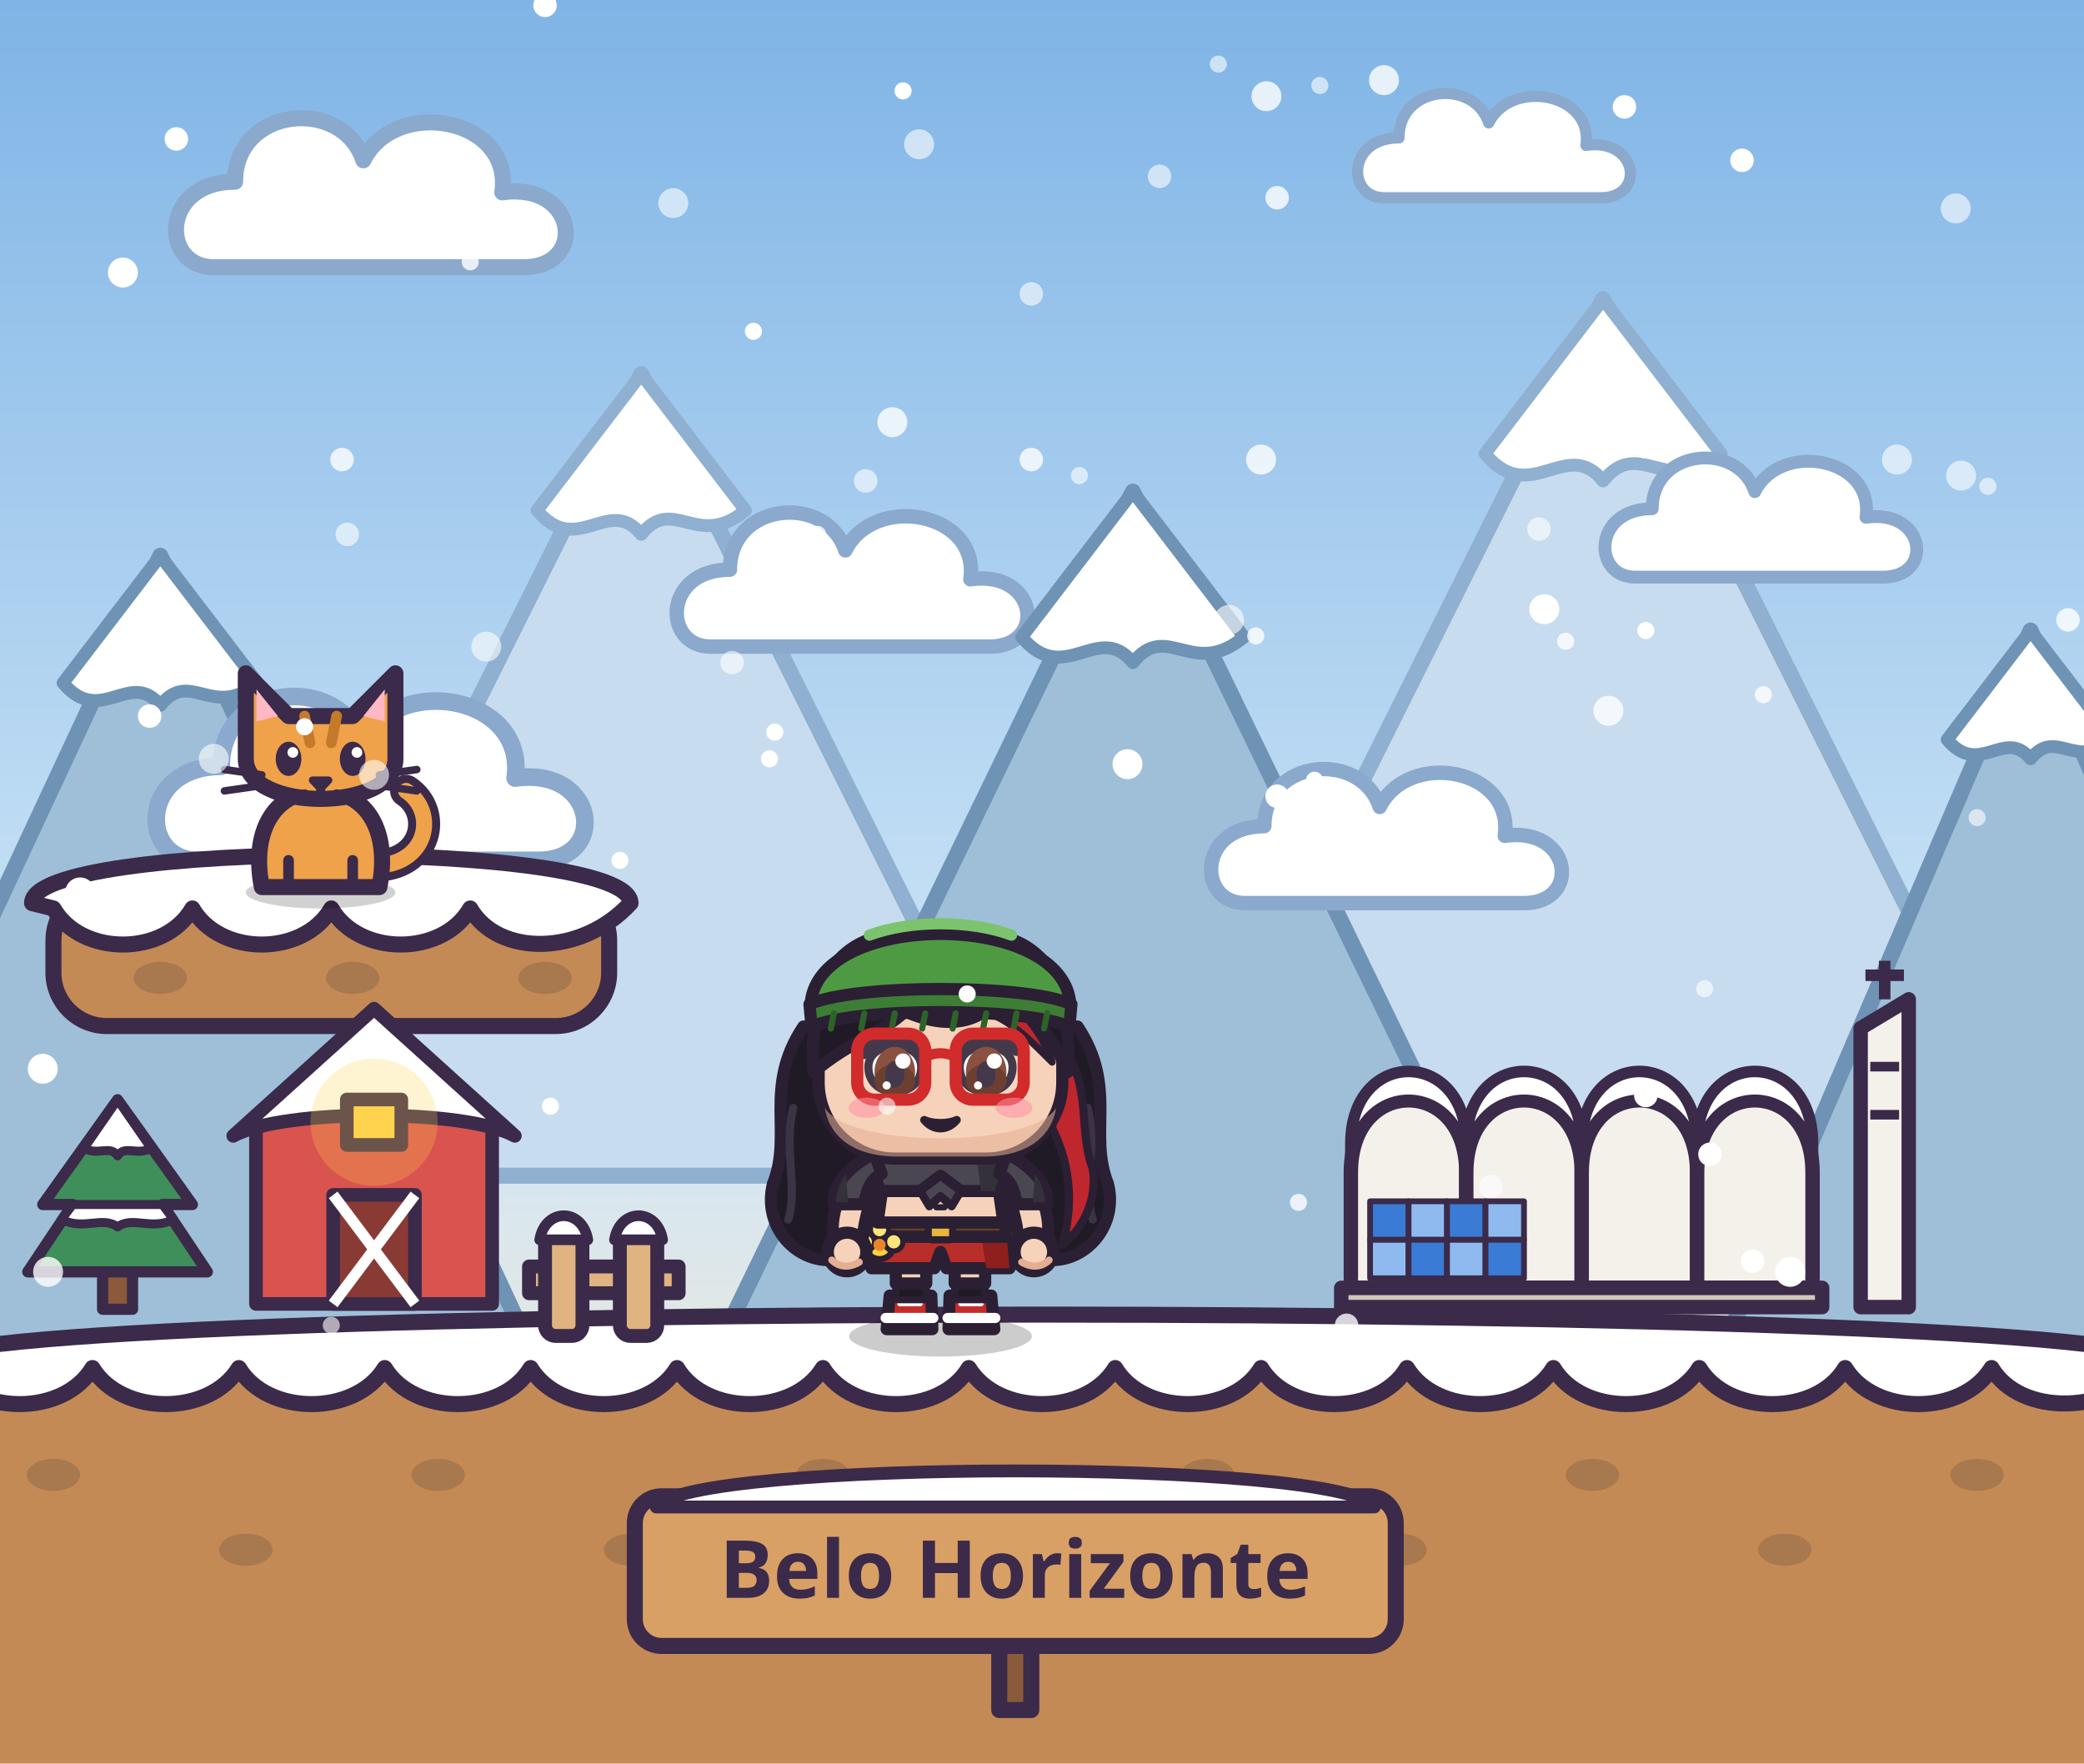
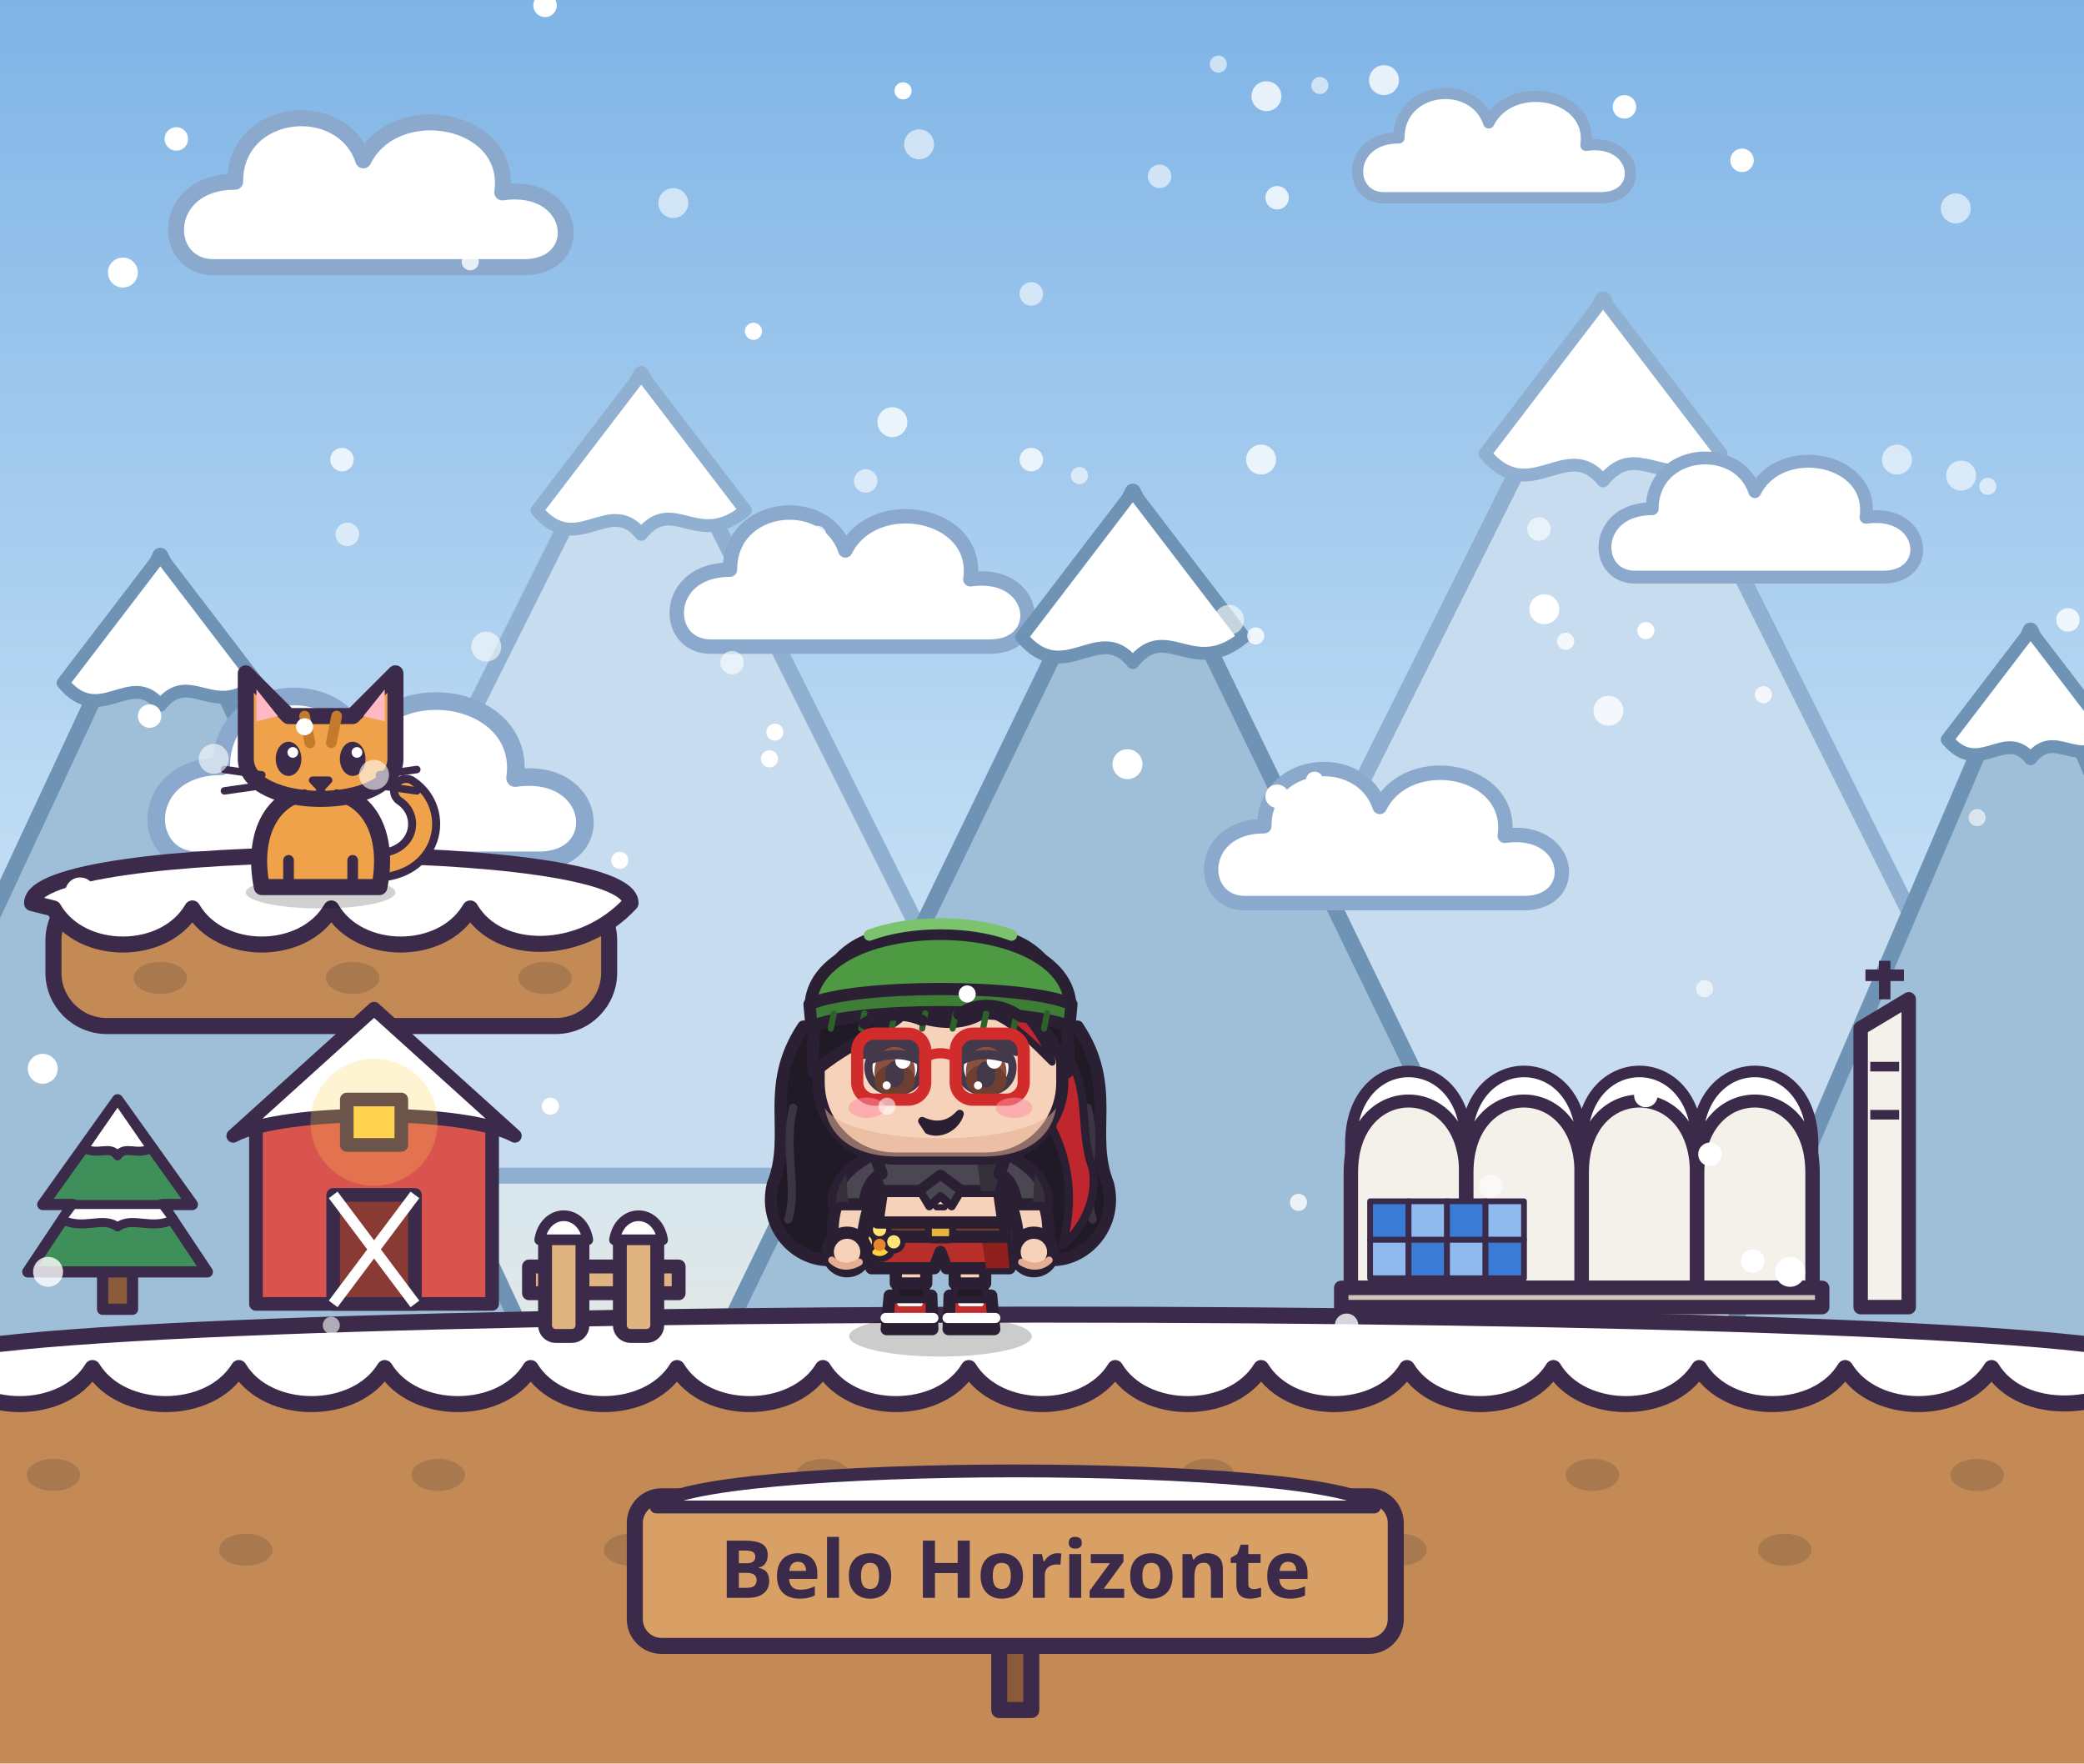
<svg xmlns="http://www.w3.org/2000/svg" viewBox="0 0 390 330" width="100%" height="100%" preserveAspectRatio="xMidYMax slice">
  <defs>
    <linearGradient id="ceu" x1="0" y1="0" x2="0" y2="1">
      <stop offset="0" stop-color="#7fb4e6" />
      <stop offset=".6" stop-color="#cfe6f7" />
      <stop offset="1" stop-color="#ffe9c9" />
    </linearGradient>
  </defs>
  <rect width="390" height="330" fill="url(#ceu)" />
  <path d="M45.0 220 L120 70 L195.0 220 Z" fill="#c8dcef" stroke="#8fb0d0" stroke-width="3" stroke-linejoin="round" />
  <path d="M100.5 95.5 L120 70 L139.5 95.5 C130.5 103.0 126.0 92.5 120 100.0 C114.0 92.5 108.0 104.5 100.5 95.5 Z" fill="#fff" stroke="#8fb0d0" stroke-width="2.4" stroke-linejoin="round" />
  <path d="M215.0 226 L300 56 L385.0 226 Z" fill="#c8dcef" stroke="#8fb0d0" stroke-width="3" stroke-linejoin="round" />
  <path d="M277.9 84.9 L300 56 L322.1 84.9 C311.9 93.4 306.8 81.5 300 90.0 C293.2 81.5 286.4 95.1 277.9 84.9 Z" fill="#fff" stroke="#8fb0d0" stroke-width="2.4" stroke-linejoin="round" />
  <path transform="translate(160 112) scale(0.9)" d="M-30 10 C-40 10 -40 -6 -26 -6 C-26 -20 -6 -22 -2 -10 C4 -22 26 -18 24 -4 C38 -6 40 10 28 10 Z" fill="#fff" stroke="#8aa9cc" stroke-width="3" stroke-linejoin="round" />
  <path transform="translate(330 100) scale(0.8)" d="M-30 10 C-40 10 -40 -6 -26 -6 C-26 -20 -6 -22 -2 -10 C4 -22 26 -18 24 -4 C38 -6 40 10 28 10 Z" fill="#fff" stroke="#8aa9cc" stroke-width="3" stroke-linejoin="round" />
  <path d="M-40.0 254 L30 104 L100.0 254 Z" fill="#9fbfd8" stroke="#6f93b4" stroke-width="3" stroke-linejoin="round" />
  <path d="M11.8 127.8 L30 104 L48.2 127.8 C39.8 134.8 35.6 125.0 30 132.0 C24.4 125.0 18.8 136.2 11.8 127.8 Z" fill="#fff" stroke="#6f93b4" stroke-width="2.4" stroke-linejoin="round" />
  <path d="M132.0 257 L212 92 L292.0 257 Z" fill="#9fbfd8" stroke="#6f93b4" stroke-width="3" stroke-linejoin="round" />
  <path d="M191.2 119.2 L212 92 L232.8 119.2 C223.2 127.2 218.4 116.0 212 124.0 C205.6 116.0 199.2 128.8 191.2 119.2 Z" fill="#fff" stroke="#6f93b4" stroke-width="2.4" stroke-linejoin="round" />
  <path d="M320.0 258 L380 118 L440.0 258 Z" fill="#9fbfd8" stroke="#6f93b4" stroke-width="3" stroke-linejoin="round" />
  <path d="M364.4 138.4 L380 118 L395.6 138.4 C388.4 144.4 384.8 136.0 380 142.0 C375.2 136.0 370.4 145.6 364.4 138.4 Z" fill="#fff" stroke="#6f93b4" stroke-width="2.4" stroke-linejoin="round" />
  <path transform="translate(70 150) scale(1.1)" d="M-30 10 C-40 10 -40 -6 -26 -6 C-26 -20 -6 -22 -2 -10 C4 -22 26 -18 24 -4 C38 -6 40 10 28 10 Z" fill="#fff" stroke="#8aa9cc" stroke-width="3" stroke-linejoin="round" />
  <path transform="translate(260 160) scale(0.9)" d="M-30 10 C-40 10 -40 -6 -26 -6 C-26 -20 -6 -22 -2 -10 C4 -22 26 -18 24 -4 C38 -6 40 10 28 10 Z" fill="#fff" stroke="#8aa9cc" stroke-width="3" stroke-linejoin="round" />
  <path transform="translate(70 40) scale(1)" d="M-30 10 C-40 10 -40 -6 -26 -6 C-26 -20 -6 -22 -2 -10 C4 -22 26 -18 24 -4 C38 -6 40 10 28 10 Z" fill="#fff" stroke="#8aa9cc" stroke-width="3" stroke-linejoin="round" />
  <path transform="translate(280 30) scale(0.7)" d="M-30 10 C-40 10 -40 -6 -26 -6 C-26 -20 -6 -22 -2 -10 C4 -22 26 -18 24 -4 C38 -6 40 10 28 10 Z" fill="#fff" stroke="#8aa9cc" stroke-width="3" stroke-linejoin="round" />
  <rect x="-10" y="252" width="410" height="90" rx="10" fill="#c48a55" stroke="#3b2a4a" stroke-width="3" />
  <ellipse cx="10" cy="276" rx="5" ry="3" fill="#a8784e" stroke="none" />
  <ellipse cx="46" cy="290" rx="5" ry="3" fill="#a8784e" stroke="none" />
  <ellipse cx="82" cy="276" rx="5" ry="3" fill="#a8784e" stroke="none" />
  <ellipse cx="118" cy="290" rx="5" ry="3" fill="#a8784e" stroke="none" />
  <ellipse cx="154" cy="276" rx="5" ry="3" fill="#a8784e" stroke="none" />
  <ellipse cx="190" cy="290" rx="5" ry="3" fill="#a8784e" stroke="none" />
  <ellipse cx="226" cy="276" rx="5" ry="3" fill="#a8784e" stroke="none" />
  <ellipse cx="262" cy="290" rx="5" ry="3" fill="#a8784e" stroke="none" />
  <ellipse cx="298" cy="276" rx="5" ry="3" fill="#a8784e" stroke="none" />
  <ellipse cx="334" cy="290" rx="5" ry="3" fill="#a8784e" stroke="none" />
  <ellipse cx="370" cy="276" rx="5" ry="3" fill="#a8784e" stroke="none" />
  <path d="M-14 255 C-14 243 404 243 404 255 C394.5 265 378.1 265 372.7 256 C367.2 265 350.8 265 345.3 256 C339.9 265 323.5 265 318.0 256 C312.5 265 296.1 265 290.7 256 C285.2 265 268.8 265 263.3 256 C257.9 265 241.5 265 236.0 256 C230.5 265 214.1 265 208.7 256 C203.2 265 186.8 265 181.3 256 C175.9 265 159.5 265 154.0 256 C148.5 265 132.1 265 126.7 256 C121.2 265 104.8 265 99.3 256 C93.9 265 77.5 265 72.0 256 C66.5 265 50.1 265 44.7 256 C39.2 265 22.8 265 17.3 256 C11.9 265 -4.5 265 -10.0 256 Z" fill="#fff" stroke="#3b2a4a" stroke-width="3" stroke-linejoin="round" />
  <rect x="10" y="166" width="104" height="26" rx="10" fill="#c48a55" stroke="#3b2a4a" stroke-width="3" />
  <ellipse cx="30" cy="183" rx="5" ry="3" fill="#a8784e" stroke="none" />
  <ellipse cx="66" cy="183" rx="5" ry="3" fill="#a8784e" stroke="none" />
  <ellipse cx="102" cy="183" rx="5" ry="3" fill="#a8784e" stroke="none" />
  <path d="M6 169 C6 157 118 157 118 169 C108.8 179 93.2 179 88.0 170 C82.8 179 67.2 179 62.0 170 C56.8 179 41.2 179 36.0 170 C30.8 179 15.2 179 10.0 170 Z" fill="#fff" stroke="#3b2a4a" stroke-width="3" stroke-linejoin="round" />
  <g transform="translate(60 150) scale(1)" stroke="#3b2a4a" stroke-width="3" stroke-linejoin="round" stroke-linecap="round">
    <ellipse cx="0" cy="17" rx="14" ry="3" fill="#000" opacity=".18" stroke="none" />
    <path d="M10 12 C20 12 22 2 16 -2" fill="none" stroke-width="6" />
    <path d="M10 12 C20 12 22 2 16 -2" fill="none" stroke="#f0a24a" stroke-width="3" />
    <path d="M-11 16 C-13 6 -9 -2 0 -2 C9 -2 13 6 11 16 Z" fill="#f0a24a" />
    <path d="M-6 16 L-6 11 M6 16 L6 11" stroke-width="2" />
    <path d="M-14 -8 L-14 -24 L-6 -16 L6 -16 L14 -24 L14 -8 C14 2 -14 2 -14 -8 Z" fill="#f0a24a" />
    <path d="M-12 -21 L-12 -15 L-8 -16 Z M12 -21 L12 -15 L8 -16 Z" fill="#ffb8c4" stroke="none" />
    <path d="M-3 -16 L-2 -11 M3 -16 L2 -11" stroke="#c47a2a" stroke-width="2" />
    <ellipse cx="-6" cy="-8" rx="2.4" ry="3.2" fill="#3b2a4a" stroke="none" />
    <ellipse cx="6" cy="-8" rx="2.4" ry="3.2" fill="#3b2a4a" stroke="none" />
    <circle cx="-5.2" cy="-9.2" r="1" fill="#fff" stroke="none" />
    <circle cx="6.8" cy="-9.2" r="1" fill="#fff" stroke="none" />
    <path d="M-1.5 -4 L1.5 -4 L0 -2.4 Z" fill="#ff8fa3" stroke-width="1.4" />
    <path d="M-3 -1.5 C-1.5 0 0 -1 0 -2.4 C0 -1 1.5 0 3 -1.5" fill="none" stroke-width="1.6" />
    <path d="M-18 -6 L-11 -5 M-18 -2 L-11 -3 M18 -6 L11 -5 M18 -2 L11 -3" stroke-width="1.4" />
  </g>
  <g transform="translate(296 214) scale(0.9)" stroke="#3b2a4a" stroke-width="3" stroke-linejoin="round">
    <path d="M-48 30 L-48 6 C-48 -14 -24 -14 -24 6 L-24 30 Z" fill="#f4f1ea" />
    <path d="M-24 30 L-24 6 C-24 -14 0 -14 0 6 L0 30 Z" fill="#f4f1ea" />
    <path d="M0 30 L0 6 C0 -14 24 -14 24 6 L24 30 Z" fill="#f4f1ea" />
    <path d="M24 30 L24 6 C24 -14 48 -14 48 6 L48 30 Z" fill="#f4f1ea" />
    <path d="M-48 6 C-48 -14 -24 -14 -24 6 C-24 -14 0 -14 0 6 C0 -14 24 -14 24 6 C24 -14 48 -14 48 6 L48 0 C48 -20 24 -20 24 0 C24 -20 0 -20 0 0 C0 -20 -24 -20 -24 0 C-24 -20 -48 -20 -48 0 Z" fill="#fff" stroke-width="2.4" />
    <rect x="-44" y="12" width="8" height="8" fill="#3a7bd5" stroke-width="1.2" />
    <rect x="-44" y="20" width="8" height="8" fill="#8fbaf0" stroke-width="1.2" />
    <rect x="-36" y="12" width="8" height="8" fill="#8fbaf0" stroke-width="1.2" />
    <rect x="-36" y="20" width="8" height="8" fill="#3a7bd5" stroke-width="1.2" />
    <rect x="-28" y="12" width="8" height="8" fill="#3a7bd5" stroke-width="1.2" />
    <rect x="-28" y="20" width="8" height="8" fill="#8fbaf0" stroke-width="1.2" />
    <rect x="-20" y="12" width="8" height="8" fill="#8fbaf0" stroke-width="1.2" />
    <rect x="-20" y="20" width="8" height="8" fill="#3a7bd5" stroke-width="1.2" />
    <rect x="-50" y="30" width="100" height="4" fill="#cfc8b8" />
    <path d="M58 34 L58 -24 L68 -30 L68 34 Z" fill="#f4f1ea" />
    <path d="M60 -16 L66 -16 M60 -6 L66 -6" stroke-width="2" />
    <path d="M63 -30 L63 -38 M59 -35 L67 -35" stroke-width="2.4" />
  </g>
  <g transform="translate(70 210) scale(0.85)" stroke="#3b2a4a" stroke-width="3" stroke-linejoin="round">
    <path d="M-26 0 L-26 40 L26 40 L26 0 L0 -20 Z" fill="#d9534f" />
    <path d="M-31 3 L0 -25 L31 3 C20 -3 -20 -3 -31 3 Z" fill="#fff" />
    <rect x="-9" y="16" width="18" height="24" fill="#8a3a34" />
    <path d="M-9 16 L9 40 M9 16 L-9 40" stroke="#fff" stroke-width="2.4" />
    <rect x="-6" y="-5" width="12" height="10" fill="#ffd34d" />
    <circle cx="0" cy="0" r="14" fill="#ffd34d" opacity=".25" stroke="none" />
  </g>
  <g stroke="#3b2a4a" stroke-width="2.6" stroke-linejoin="round">
    <rect x="99" y="237" width="28" height="5" fill="#e0b480" />
    <rect x="102" y="230" width="7" height="20" rx="2" fill="#e0b480" />
    <path d="M101 232 C102 226 109 226 110 232 Z" fill="#fff" stroke-width="2" />
    <rect x="116" y="230" width="7" height="20" rx="2" fill="#e0b480" />
    <path d="M115 232 C116 226 123 226 124 232 Z" fill="#fff" stroke-width="2" />
  </g>
  <g transform="translate(22 210) scale(0.7)" stroke="#3b2a4a" stroke-width="3" stroke-linejoin="round">
    <rect x="-4" y="38" width="8" height="12" fill="#8a5a3a" />
    <path d="M0 -6 L-20 22 L-12 22 L-24 40 L24 40 L12 22 L20 22 Z" fill="#3f8f5a" />
    <path d="M0 -6 L-9 7 C-5 9 -2 6 0 9 C2 6 5 9 9 7 Z M-15 26 C-9 29 -4 25 0 28 C4 25 9 29 15 26 L12 22 L-12 22 Z" fill="#fff" stroke-width="2.4" />
  </g>
  <g transform="translate(176 194) scale(0.95)" stroke="#2B1F33" stroke-width="2.4" stroke-linejoin="round" stroke-linecap="round">
    <ellipse cx="0" cy="59" rx="18" ry="4" fill="#000" opacity=".2" stroke="none" />
    <path d="M-27 -2 C-35 10 -29 19 -33 29 C-35 37 -29 44 -22 44 C-18 41 -15 38 -14 34 L14 34 C15 38 18 41 22 44 C29 44 35 37 33 29 C29 19 35 10 27 -2 Z" fill="#1F1A26" />
    <path d="M-29 14 C-31 22 -28 30 -30 36 M29 14 C31 22 28 30 30 36" fill="none" stroke="#3A3445" stroke-width="1.6" />
    <path d="M24 2 C30 10 27 18 30 26 C31 32 28 38 24 41 C26 34 26 26 22 18 Z" fill="#C0262E" stroke-width="1.6" />
    <path d="M-10 51 L-10.6 57.6 L-1.6 57.6 L-1.8 51 Z M1.8 51 L1.6 57.6 L10.6 57.6 L10 51 Z" fill="#C42B2B" />
    <path d="M-10.8 55.4 L-1.4 55.4 M1.4 55.4 L10.8 55.4" stroke="#fff" stroke-width="2" />
    <path d="M-8 52.6 L-4 52.6 M4 52.6 L8 52.6" stroke="#fff" stroke-width="1" />
    <rect x="-8.8" y="48.4" width="6" height="3.4" fill="#1F1A26" stroke-width="1.4" />
    <rect x="2.8" y="48.4" width="6" height="3.4" fill="#1F1A26" stroke-width="1.4" />
    <path d="M-8.8 44 L-2.8 44 L-2.8 48.6 L-8.8 48.6 Z M2.8 44 L8.8 44 L8.8 48.6 L2.8 48.6 Z" fill="#F7D2BA" />
    <path d="M-12.6 37 L12.6 37 L13.6 45.6 L1.2 45.6 L0 42.4 L-1.2 45.6 L-13.6 45.6 Z" fill="#B82E2A" />
    <path d="M8 39 L13 39 L13.6 45.6 L9 45.6 Z" fill="#8E1F1D" stroke="none" />
    <path d="M-12.8 36.4 L12.8 36.4 L12.8 39.4 L-12.8 39.4 Z" fill="#6B3F23" />
    <rect x="-2.4" y="35.8" width="4.8" height="4.2" rx=".8" fill="#E7B53A" stroke-width="1.4" />
    <g transform="translate(-12 41)">
      <circle r="2.8" fill="#FFD23F" stroke-width="1.2" />
      <circle cx="0" cy="-3" r="1.8" fill="#FFE47A" stroke-width="1" />
      <circle cx="2.8" cy="-.6" r="1.8" fill="#FFE47A" stroke-width="1" />
      <circle cx="-2.8" cy="-.6" r="1.8" fill="#FFE47A" stroke-width="1" />
      <circle r="1.2" fill="#E8862A" stroke="none" />
    </g>
    <path d="M-11.4 29.6 L11.4 29.6 L12.4 36.6 L-12.4 36.6 Z" fill="#F7D2BA" />
    <path d="M-.8 33.6 L.8 33.6" stroke-width="1.2" />
    <path d="M-13.4 22.4 L13.4 22.4 L12.4 30.4 L4 30.4 L0 27.4 L-4 30.4 L-12.4 30.4 Z" fill="#4A4752" />
    <path d="M-4 30.4 L0 27.4 L4 30.4 L2.2 33.4 L0 31.4 L-2.2 33.4 Z" fill="#4A4752" stroke-width="1.6" />
    <path d="M7 23 L13 23 L12.4 30.4 L8 30.4 Z" fill="#34313B" stroke="none" />
    <path d="M-14 25 C-20 29 -22 35 -21 41 L-15.4 40.4 C-15 36 -14 32 -12 30 Z" fill="#F7D2BA" />
    <path d="M-13 23 C-19 26 -21.4 30 -21 33 L-15 33 C-14.6 30 -13.6 28 -11.6 27 Z" fill="#4A4752" />
    <path d="M-18.6 27 C-20 29 -20.6 31 -20.6 32.6 L-18.2 32.6 Z" fill="#34313B" stroke="none" />
    <circle cx="-18.4" cy="42.4" r="3.8" fill="#F7D2BA" />
    <path d="M-16 44.4 C-18 45.6 -20 45.4 -21.4 44" fill="none" stroke="#E3AE93" stroke-width="1.4" />
    <path d="M14 25 C20 29 22 35 21 41 L15.4 40.4 C15 36 14 32 12 30 Z" fill="#F7D2BA" />
    <path d="M13 23 C19 26 21.4 30 21 33 L15 33 C14.6 30 13.6 28 11.6 27 Z" fill="#4A4752" />
    <path d="M18.6 27 C20 29 20.6 31 20.6 32.6 L18.2 32.6 Z" fill="#34313B" stroke="none" />
    <circle cx="18.4" cy="42.4" r="3.8" fill="#F7D2BA" />
    <path d="M16 44.4 C18 45.6 20 45.4 21.4 44" fill="none" stroke="#E3AE93" stroke-width="1.4" />
    <rect x="-24" y="-20" width="48" height="44" rx="15" fill="#F7D2BA" />
    <path d="M-22.8 14 C-18 22 18 22 22.8 14 C22 19 18 23.4 9 23.6 L-9 23.6 C-18 23.4 -22 19 -22.8 14 Z" fill="#E3AE93" stroke="none" opacity=".55" />
    <path d="M-25 7 C-27 -16 -9 -23 2 -21 C14 -21 27 -13 25 7 C22 -1 17 -5 12 -9 C9 -3 2 -1 -7 -5 C-11 -1 -18 1 -25 7 Z" fill="#1F1A26" />
    <path d="M12 -9 C16 -5 20 -1 22 5 C18 1 15 -2 11 -4 Z" fill="#C0262E" stroke-width="1.4" />
    <path d="M-14 -10 C-10 -12 -4 -12 0 -11" fill="none" stroke="#4A4455" stroke-width="1.8" />
    <path d="M-25.6 -6 C-25 -25 25 -25 25.6 -6 C17 -9.6 -17 -9.6 -25.6 -6 Z" fill="#4E9A43" />
    <path d="M-25.8 -6.4 C-17 -10.4 17 -10.4 25.8 -6.4 L25.4 -2 C17 -5.8 -17 -5.8 -25.4 -2 Z" fill="#3D7D35" />
    <path d="M-21 -4.6 L-21.6 -1.6" fill="none" stroke="#2E6328" stroke-width="1.2" />
    <path d="M-15 -4.6 L-15.6 -1.6" fill="none" stroke="#2E6328" stroke-width="1.2" />
    <path d="M-9 -4.6 L-9.6 -1.6" fill="none" stroke="#2E6328" stroke-width="1.2" />
    <path d="M-3 -4.6 L-3.6 -1.6" fill="none" stroke="#2E6328" stroke-width="1.2" />
    <path d="M3 -4.6 L2.4 -1.6" fill="none" stroke="#2E6328" stroke-width="1.2" />
    <path d="M9 -4.6 L8.4 -1.6" fill="none" stroke="#2E6328" stroke-width="1.2" />
    <path d="M15 -4.6 L14.4 -1.6" fill="none" stroke="#2E6328" stroke-width="1.2" />
    <path d="M21 -4.6 L20.4 -1.6" fill="none" stroke="#2E6328" stroke-width="1.2" />
    <path d="M-14 -20 C-6 -23 6 -23 14 -20" fill="none" stroke="#7CC36E" stroke-width="2.2" />
    <path d="M-14.2 6 C-14.2 0.5 -3.8 0.5 -3.8 6 C-3.8 12.5 -14.2 12.5 -14.2 6 Z" fill="#fff" stroke-width="1.6" />
    <ellipse cx="-9" cy="7" rx="4" ry="5" fill="#7A3A26" stroke="none" />
    <ellipse cx="-9" cy="8.6" rx="4" ry="3.2" fill="#5A2516" stroke="none" />
    <ellipse cx="-9" cy="7.4" rx="1.9" ry="2.6" fill="#2B1F33" stroke="none" />
    <circle cx="-7.4" cy="4.8" r="1.5" fill="#fff" stroke="none" />
    <circle cx="-10.6" cy="9.6" r=".8" fill="#fff" stroke="none" />
    <path d="M-15 3.2 C-12 -.2 -6 -.2 -3 2.6" fill="none" stroke-width="2.4" />
    <path d="M-14.6 2.8 L-16.6 1.4" fill="none" stroke-width="1.6" />
    <path d="M3.8 6 C3.8 0.5 14.2 0.5 14.2 6 C14.2 12.5 3.8 12.5 3.8 6 Z" fill="#fff" stroke-width="1.6" />
    <ellipse cx="9" cy="7" rx="4" ry="5" fill="#7A3A26" stroke="none" />
    <ellipse cx="9" cy="8.6" rx="4" ry="3.2" fill="#5A2516" stroke="none" />
    <ellipse cx="9" cy="7.4" rx="1.9" ry="2.6" fill="#2B1F33" stroke="none" />
    <circle cx="10.6" cy="4.8" r="1.5" fill="#fff" stroke="none" />
    <circle cx="7.4" cy="9.6" r=".8" fill="#fff" stroke="none" />
    <path d="M3 3.2 C6 -.2 12 -.2 15 2.6" fill="none" stroke-width="2.4" />
    <path d="M14.6 2.8 L16.6 1.4" fill="none" stroke-width="1.6" />
+     <path d="M-15 -2.6 C-12 -4.6 -7 -4.8 -3.6 -3.2" fill="none" stroke-width="2.2" />
+     <path d="M3.6 -4.4 C7 -7 12 -6.6 15.4 -4.2" fill="none" stroke-width="2.2" />
+     <path d="M-13.6 3.6 C-10 2.4 -7 2.4 -4.2 3.8 L-4.2 5 C-7 3.8 -10 3.8 -13.6 5 Z M4.2 3.8 C7 2.4 10 2.4 13.6 3.6 L13.6 5 C10 3.8 7 3.8 4.2 5 Z" fill="#F7D2BA" stroke="none" />
+     <path d="M-13.6 4.4 C-10 3.2 -7 3.2 -4.2 4.6 M4.2 4.6 C7 3.2 10 3.2 13.6 4.4" fill="none" stroke-width="1.8" />
+     <path d="M-3.6 16.6 C-1 17.8 1.6 17.6 3.8 15.2 C3 17.8 0 19.4 -2.4 18.4 Z" fill="#C8475A" stroke-width="1.6" />
    <rect x="-16.4" y="-.6" width="13.4" height="13" rx="3.4" fill="#fff" fill-opacity=".12" stroke="#D12B2B" stroke-width="2.4" />
    <rect x="3" y="-.6" width="13.4" height="13" rx="3.4" fill="#fff" fill-opacity=".12" stroke="#D12B2B" stroke-width="2.4" />
    <path d="M-3 4 C-1 3 1 3 3 4" fill="none" stroke="#D12B2B" stroke-width="2" />
    <ellipse cx="-14.5" cy="14" rx="3.6" ry="2" fill="#FF8FA3" opacity=".55" stroke="none" />
    <ellipse cx="14.5" cy="14" rx="3.6" ry="2" fill="#FF8FA3" opacity=".55" stroke="none" />
-     <path d="M-3.2 16.4 C-1.4 18.6 1.4 18.6 3.2 16.4 C1.6 17.2 -1.6 17.2 -3.2 16.4 Z" fill="#C8475A" stroke-width="1.6" />
  </g>
  <g stroke="#3b2a4a" stroke-width="3" stroke-linejoin="round">
    <rect x="187" y="304" width="6" height="16" fill="#8a5a3a" />
    <rect x="118.8" y="280" width="142.4" height="28" rx="5" fill="#d9a066" />
    <path d="M122.8 282 C128.8 273 251.2 273 257.2 282 Z" fill="#fff" stroke-width="2.4" />
  </g>
  <text x="190" y="299" text-anchor="middle" font-family="Trebuchet MS,Verdana,sans-serif" font-weight="800" font-size="15" fill="#3b2a4a">Belo Horizonte</text>
  <circle cx="126" cy="38" r="2.8" fill="#fff" opacity="0.6" />
  <circle cx="28" cy="134" r="2.2" fill="#fff" opacity="1" />
  <circle cx="23" cy="127" r="1.6" fill="#fff" opacity="0.6" />
  <circle cx="169" cy="17" r="1.6" fill="#fff" opacity="1" />
  <circle cx="166" cy="207" r="1.6" fill="#fff" opacity="0.6" />
  <circle cx="246" cy="146" r="1.6" fill="#fff" opacity="1" />
  <circle cx="228" cy="12" r="1.6" fill="#fff" opacity="0.6" />
  <circle cx="217" cy="33" r="2.2" fill="#fff" opacity="0.6" />
  <circle cx="211" cy="143" r="2.8" fill="#fff" opacity="1" />
  <circle cx="70" cy="145" r="2.8" fill="#fff" opacity="0.6" />
  <circle cx="145" cy="137" r="1.6" fill="#fff" opacity="1" />
  <circle cx="23" cy="51" r="2.8" fill="#fff" opacity="1" />
  <circle cx="167" cy="79" r="2.8" fill="#fff" opacity="0.8" />
  <circle cx="141" cy="62" r="1.6" fill="#fff" opacity="1" />
  <circle cx="304" cy="20" r="2.2" fill="#fff" opacity="1" />
  <circle cx="193" cy="86" r="2.2" fill="#fff" opacity="0.8" />
  <circle cx="237" cy="18" r="2.8" fill="#fff" opacity="0.8" />
  <circle cx="64" cy="86" r="2.2" fill="#fff" opacity="0.8" />
  <circle cx="15" cy="167" r="2.8" fill="#fff" opacity="1" />
  <circle cx="308" cy="205" r="2.2" fill="#fff" opacity="1" />
  <circle cx="137" cy="124" r="2.2" fill="#fff" opacity="0.6" />
  <circle cx="328" cy="236" r="2.2" fill="#fff" opacity="1" />
  <circle cx="259" cy="15" r="2.8" fill="#fff" opacity="0.8" />
  <circle cx="252" cy="248" r="2.2" fill="#fff" opacity="0.8" />
  <circle cx="279" cy="222" r="2.2" fill="#fff" opacity="0.6" />
  <circle cx="367" cy="89" r="2.8" fill="#fff" opacity="0.6" />
  <circle cx="193" cy="55" r="2.2" fill="#fff" opacity="0.6" />
  <circle cx="288" cy="99" r="2.2" fill="#fff" opacity="0.6" />
  <circle cx="65" cy="100" r="2.2" fill="#fff" opacity="0.6" />
  <circle cx="320" cy="216" r="2.2" fill="#fff" opacity="1" />
  <circle cx="162" cy="90" r="2.2" fill="#fff" opacity="0.6" />
  <circle cx="59" cy="44" r="1.6" fill="#fff" opacity="1" />
  <circle cx="91" cy="121" r="2.8" fill="#fff" opacity="0.6" />
  <circle cx="102" cy="1" r="2.2" fill="#fff" opacity="1" />
  <circle cx="144" cy="142" r="1.6" fill="#fff" opacity="1" />
  <circle cx="335" cy="238" r="2.8" fill="#fff" opacity="1" />
  <circle cx="289" cy="114" r="2.8" fill="#fff" opacity="1" />
  <circle cx="153" cy="100" r="1.6" fill="#fff" opacity="0.8" />
  <circle cx="247" cy="16" r="1.6" fill="#fff" opacity="0.6" />
  <circle cx="172" cy="27" r="2.8" fill="#fff" opacity="0.6" />
  <circle cx="40" cy="142" r="2.8" fill="#fff" opacity="0.6" />
  <circle cx="370" cy="153" r="1.6" fill="#fff" opacity="0.6" />
  <circle cx="239" cy="37" r="2.2" fill="#fff" opacity="0.8" />
  <circle cx="235" cy="119" r="1.6" fill="#fff" opacity="0.8" />
  <circle cx="387" cy="116" r="2.2" fill="#fff" opacity="0.8" />
  <circle cx="33" cy="26" r="2.2" fill="#fff" opacity="1" />
  <circle cx="103" cy="207" r="1.6" fill="#fff" opacity="1" />
  <circle cx="9" cy="238" r="2.8" fill="#fff" opacity="0.8" />
  <circle cx="57" cy="136" r="1.6" fill="#fff" opacity="1" />
  <circle cx="116" cy="161" r="1.6" fill="#fff" opacity="1" />
  <circle cx="330" cy="130" r="1.6" fill="#fff" opacity="0.8" />
  <circle cx="301" cy="133" r="2.8" fill="#fff" opacity="0.8" />
  <circle cx="248" cy="153" r="1.6" fill="#fff" opacity="0.6" />
  <circle cx="319" cy="185" r="1.6" fill="#fff" opacity="0.6" />
  <circle cx="202" cy="89" r="1.6" fill="#fff" opacity="0.6" />
  <circle cx="308" cy="118" r="1.6" fill="#fff" opacity="1" />
  <circle cx="236" cy="86" r="2.8" fill="#fff" opacity="0.8" />
  <circle cx="372" cy="91" r="1.6" fill="#fff" opacity="0.6" />
  <circle cx="88" cy="49" r="1.6" fill="#fff" opacity="0.8" />
  <circle cx="243" cy="225" r="1.6" fill="#fff" opacity="0.8" />
  <circle cx="355" cy="86" r="2.8" fill="#fff" opacity="0.6" />
  <circle cx="326" cy="30" r="2.2" fill="#fff" opacity="1" />
  <circle cx="293" cy="120" r="1.6" fill="#fff" opacity="0.8" />
  <circle cx="308" cy="83" r="2.8" fill="#fff" opacity="0.8" />
  <circle cx="181" cy="186" r="1.6" fill="#fff" opacity="1" />
  <circle cx="62" cy="248" r="1.6" fill="#fff" opacity="0.6" />
  <circle cx="230" cy="116" r="2.8" fill="#fff" opacity="0.6" />
  <circle cx="239" cy="149" r="2.2" fill="#fff" opacity="1" />
  <circle cx="366" cy="39" r="2.8" fill="#fff" opacity="0.6" />
  <circle cx="8" cy="200" r="2.8" fill="#fff" opacity="1" />
</svg>
